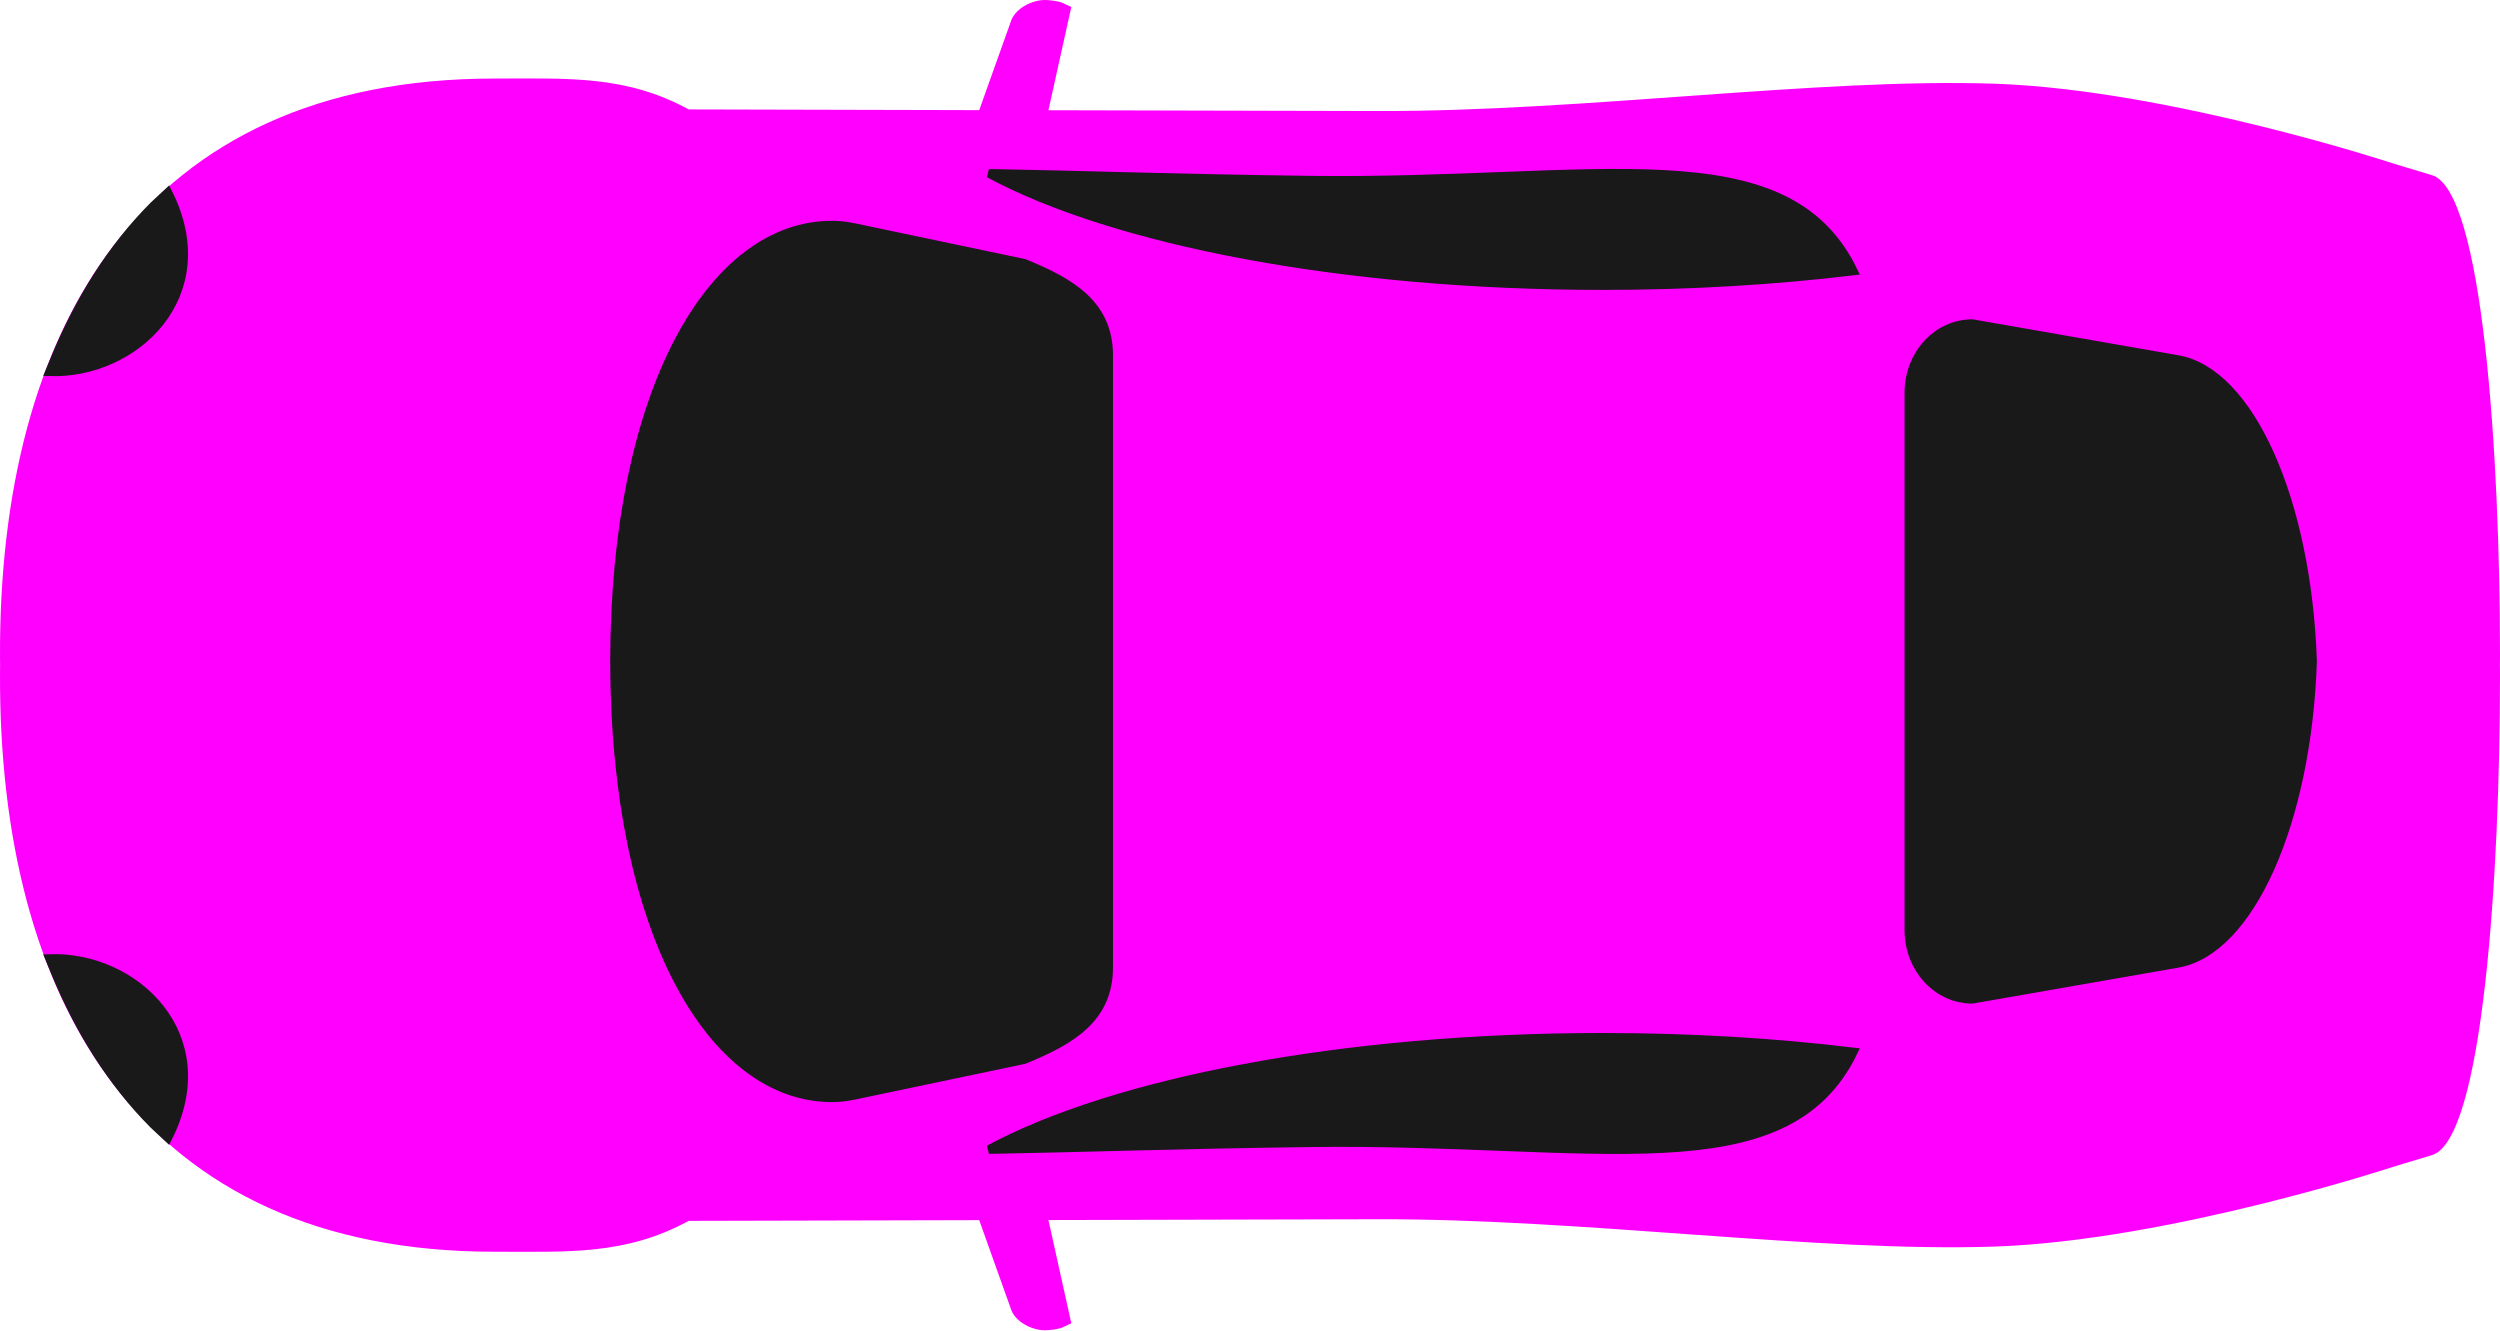
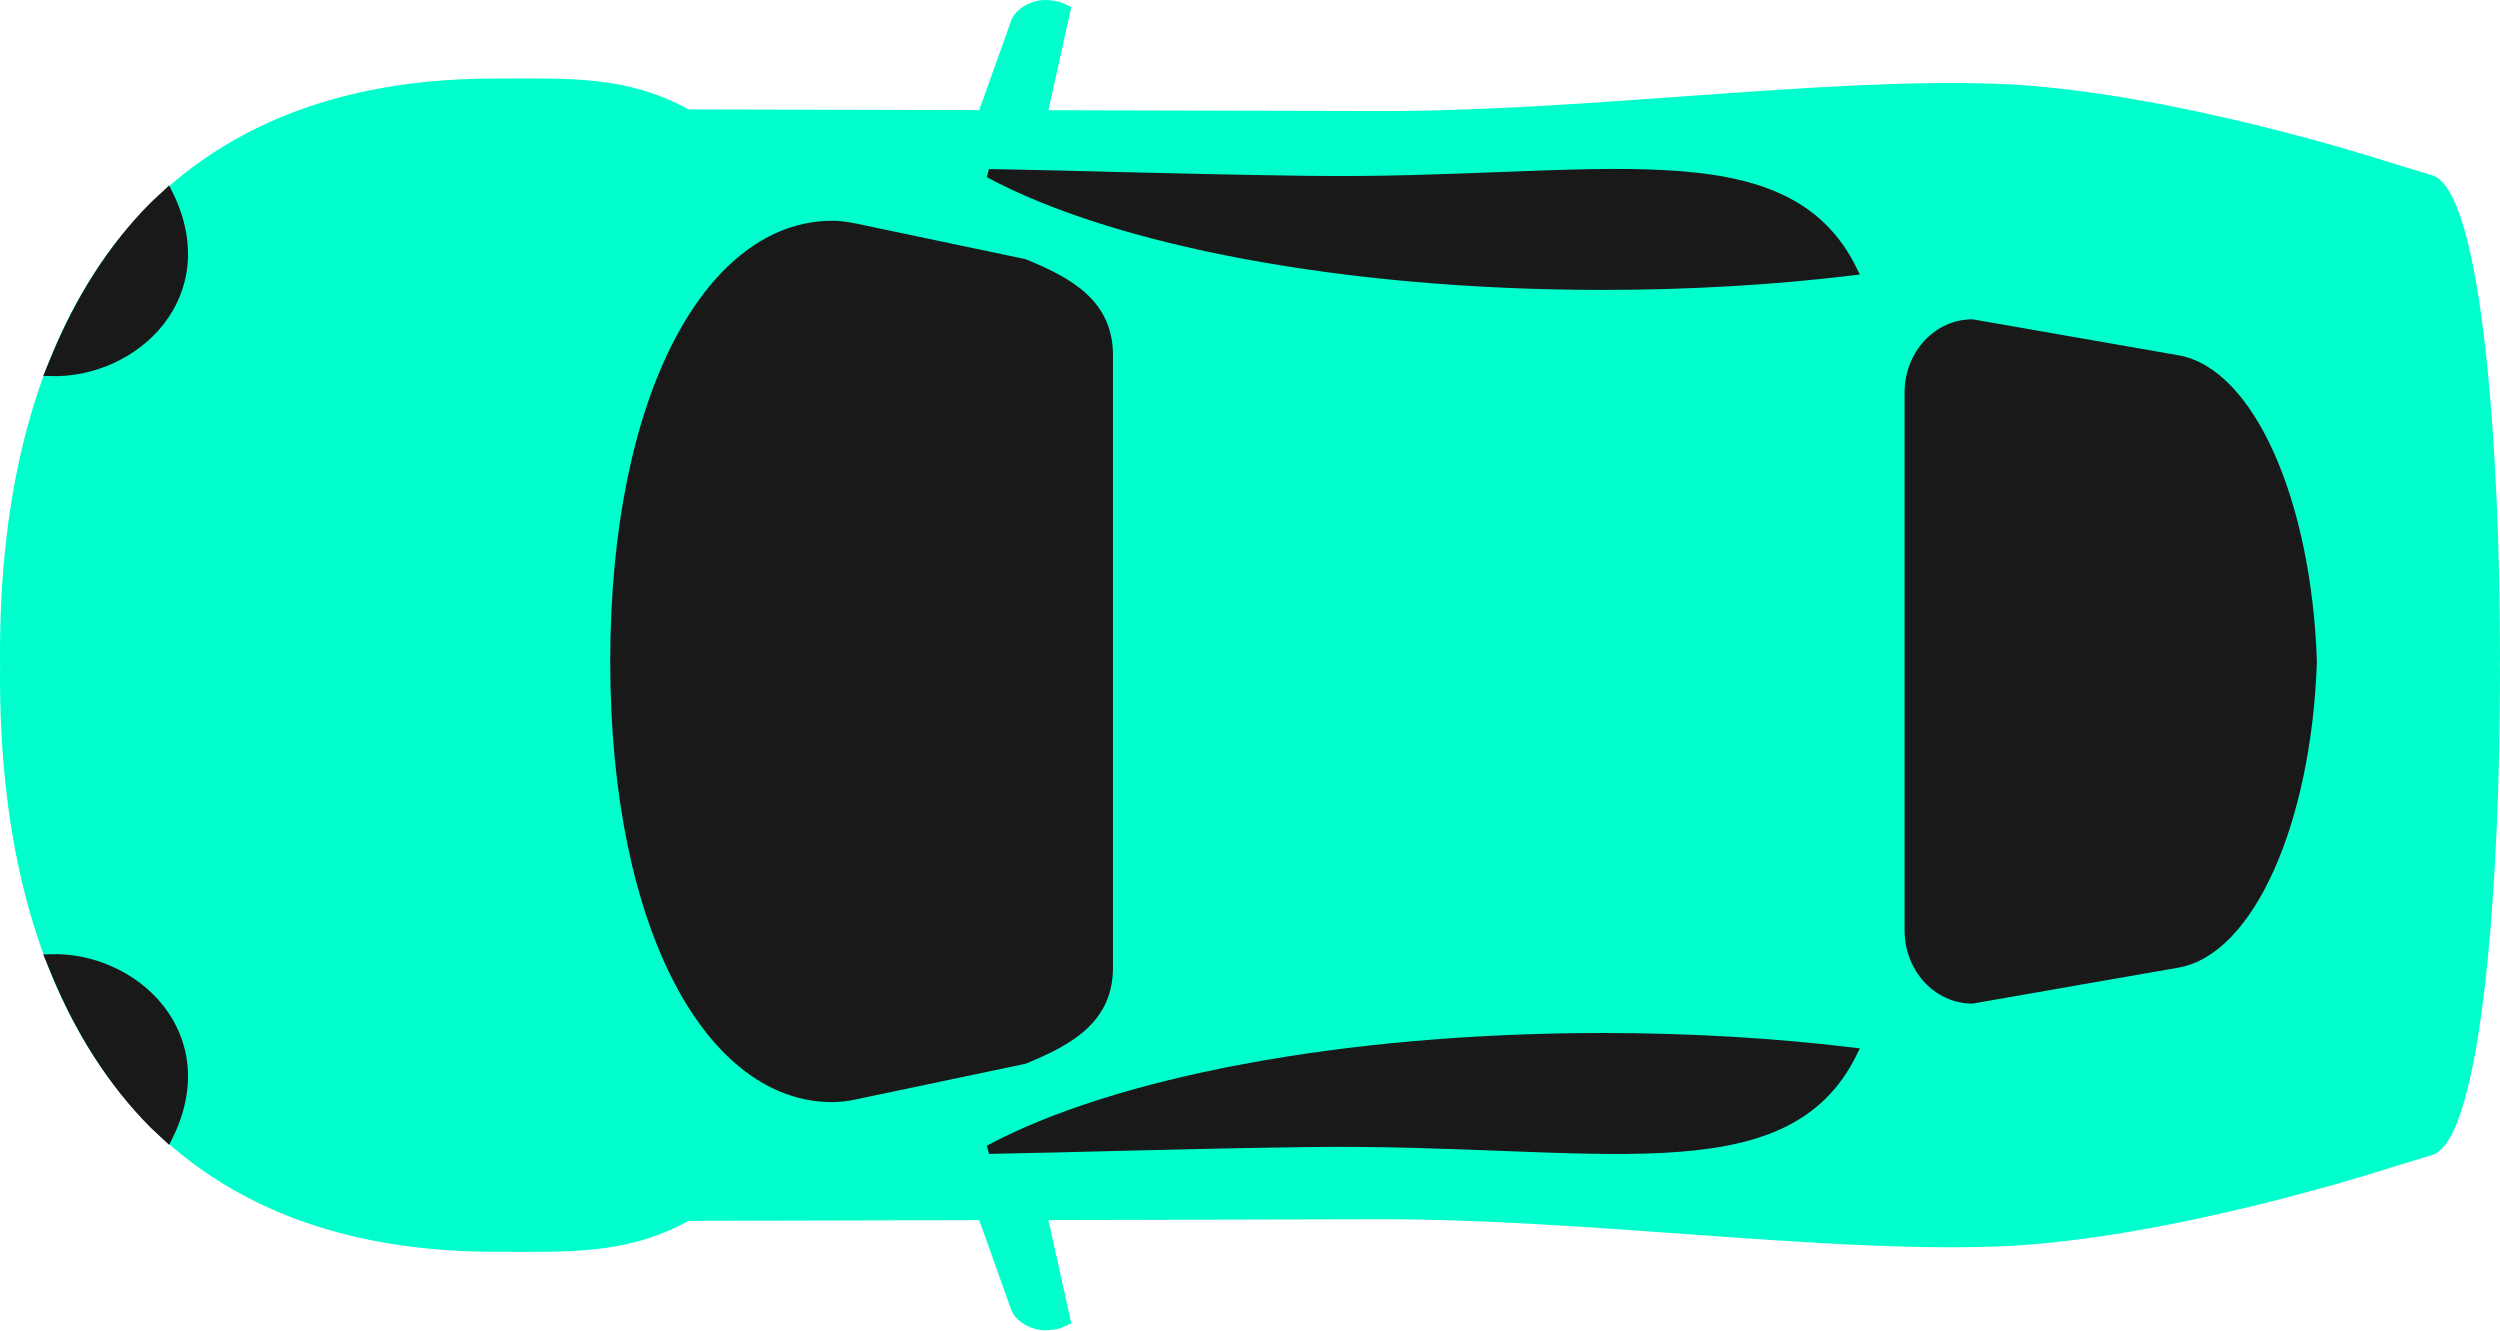
<svg xmlns="http://www.w3.org/2000/svg" width="1439.671" height="766.07" version="1.1" id="svg104">
  <defs id="defs64" />
  <g id="g102" transform="translate(-252.3426,-169.1283)">
    <g externalResourcesRequired="false" id="layer1" display="inline" style="display:inline">
      <g id="g3890">
-         <path d="m 854.097,169.129 c 2.296,0.015 7.185,0.508 9.844,1.554 l 5.327,2.487 -13.174,59.435 189.945,0.466 c 118.648,0.274 253.424,-19.075 354.494,-15.752 101.07,3.322 231.51,46.428 231.51,46.428 l 20.83,6.27 c 29.298,8.782 39.14,161.45 39.14,276.55 0,1.846 -0.041,3.736 -0.048,5.596 0.01,1.86 0.048,3.751 0.048,5.596 0,115.1 -9.842,267.768 -39.14,276.55 l -20.83,6.27 c 0,0 -130.44,43.106 -231.51,46.428 -101.07,3.322 -235.845,-16.027 -354.494,-15.752 l -189.945,0.466 13.174,59.435 -5.327,2.487 c -2.659,1.047 -7.548,1.54 -9.844,1.554 -1.292,0.01 -2.671,-0.123 -4.09,-0.415 -0.473,-0.097 -0.949,-0.234 -1.427,-0.363 -0.463,-0.125 -0.963,-0.26 -1.427,-0.415 -0.956,-0.32 -1.923,-0.7 -2.853,-1.14 -2.772,-1.313 -5.379,-3.155 -7.276,-5.441 -0.015,-0.018 -0.033,-0.035 -0.048,-0.052 -0.951,-1.155 -1.693,-2.409 -2.235,-3.783 l -18.5,-51.818 -167.308,0.415 c -36.373,19.802 -69.261,17.773 -111.998,17.773 -202.786,0 -285.54,-143.574 -284.584,-333.911 0,-1.294 0.029,-2.596 0.047,-3.886 -0.018,-1.29 -0.047,-2.593 -0.047,-3.886 -0.956,-190.338 81.799,-333.911 284.584,-333.911 42.737,0 75.625,-2.029 111.998,17.773 l 167.308,0.415 18.5,-51.817 c 0.542,-1.374 1.284,-2.628 2.235,-3.783 0.015,-0.017 0.032,-0.034 0.048,-0.052 1.897,-2.286 4.504,-4.128 7.276,-5.441 0.931,-0.44 1.897,-0.82 2.853,-1.14 0.464,-0.154 0.963,-0.29 1.427,-0.415 0.478,-0.129 0.954,-0.266 1.427,-0.363 1.419,-0.291 2.798,-0.423 4.09,-0.415 v -2.8e-4 z" id="path2853" style="fill:#ff00ff;fill-opacity:1" />
+         <path d="m 854.097,169.129 c 2.296,0.015 7.185,0.508 9.844,1.554 l 5.327,2.487 -13.174,59.435 189.945,0.466 c 118.648,0.274 253.424,-19.075 354.494,-15.752 101.07,3.322 231.51,46.428 231.51,46.428 l 20.83,6.27 c 29.298,8.782 39.14,161.45 39.14,276.55 0,1.846 -0.041,3.736 -0.048,5.596 0.01,1.86 0.048,3.751 0.048,5.596 0,115.1 -9.842,267.768 -39.14,276.55 l -20.83,6.27 c 0,0 -130.44,43.106 -231.51,46.428 -101.07,3.322 -235.845,-16.027 -354.494,-15.752 l -189.945,0.466 13.174,59.435 -5.327,2.487 c -2.659,1.047 -7.548,1.54 -9.844,1.554 -1.292,0.01 -2.671,-0.123 -4.09,-0.415 -0.473,-0.097 -0.949,-0.234 -1.427,-0.363 -0.463,-0.125 -0.963,-0.26 -1.427,-0.415 -0.956,-0.32 -1.923,-0.7 -2.853,-1.14 -2.772,-1.313 -5.379,-3.155 -7.276,-5.441 -0.015,-0.018 -0.033,-0.035 -0.048,-0.052 -0.951,-1.155 -1.693,-2.409 -2.235,-3.783 l -18.5,-51.818 -167.308,0.415 c -36.373,19.802 -69.261,17.773 -111.998,17.773 -202.786,0 -285.54,-143.574 -284.584,-333.911 0,-1.294 0.029,-2.596 0.047,-3.886 -0.018,-1.29 -0.047,-2.593 -0.047,-3.886 -0.956,-190.338 81.799,-333.911 284.584,-333.911 42.737,0 75.625,-2.029 111.998,17.773 l 167.308,0.415 18.5,-51.817 c 0.542,-1.374 1.284,-2.628 2.235,-3.783 0.015,-0.017 0.032,-0.034 0.048,-0.052 1.897,-2.286 4.504,-4.128 7.276,-5.441 0.931,-0.44 1.897,-0.82 2.853,-1.14 0.464,-0.154 0.963,-0.29 1.427,-0.415 0.478,-0.129 0.954,-0.266 1.427,-0.363 1.419,-0.291 2.798,-0.423 4.09,-0.415 v -2.8e-4 z" id="path2853" style="fill:#00ffcc" />
        <path d="m 1175.311,766.499 c 50.775,0 99.388,2.985 144.29,8.395 -39.051,80.775 -149.119,50.185 -312.834,52.284 -75.615,0.97 -136.272,3.116 -184.951,3.938 71.77,-38.692 203.208,-64.616 353.495,-64.616 z" id="path3643" style="opacity:1;fill:#191919;fill-opacity:1;stroke:#191919;stroke-width:5;stroke-miterlimit:4;stroke-dasharray:none;stroke-opacity:1" />
        <path d="m 280.916,721.105 v 0 c 48.902,-1.693 97.951,44.14 68.102,103.22 v 0 l -8.288,-7.733 c -24.181,-24.342 -42.775,-54.201 -56.628,-87.767 z" id="path3707" stroke-miterlimit="4" style="fill:#191919;fill-opacity:1;fill-rule:nonzero;stroke:#191919;stroke-width:5;stroke-miterlimit:4;stroke-dasharray:none" />
        <path d="m 1388.132,355.515 118.323,20.675 c 41.319,7.22 74.491,80.873 77.614,173.847 -3.123,92.974 -36.295,166.628 -77.614,173.847 l -118.323,20.675 c -20.234,0 -36.524,-17.749 -36.524,-39.796 V 395.311 c 0,-22.047 16.29,-39.796 36.524,-39.796 z" id="rect2864" stroke-miterlimit="4" style="opacity:1;fill:#191919;fill-opacity:1;stroke:#191919;stroke-width:5;stroke-miterlimit:4" />
        <path d="m 731.505,298.775 c 4.519,0 8.969,0.551 13.364,1.606 0.016,-0.017 0.032,-0.035 0.047,-0.052 l 97.16,20.416 c 26.979,10.952 48.699,23.665 48.699,53.061 V 726.269 c 0,29.396 -21.72,42.109 -48.699,53.061 l -97.16,20.416 c -0.016,-0.017 -0.032,-0.035 -0.047,-0.052 -4.395,1.056 -8.845,1.606 -13.364,1.606 -69.085,0 -125.093,-95.116 -125.266,-251.263 0.173,-156.146 56.181,-251.263 125.266,-251.263 z" id="path3703" stroke-miterlimit="4" style="opacity:1;fill:#191919;fill-opacity:1;stroke:#191919;stroke-width:5;stroke-miterlimit:4;stroke-dashoffset:0" />
        <path d="m 1175.311,333.576 c 50.775,0 99.388,-2.985 144.29,-8.394 -39.051,-80.775 -149.119,-50.185 -312.834,-52.284 -75.615,-0.97 -136.272,-3.116 -184.951,-3.938 71.77,38.692 203.208,64.616 353.495,64.616 z" id="path4157" style="opacity:1;fill:#191919;fill-opacity:1;stroke:#191919;stroke-width:5;stroke-miterlimit:4;stroke-dasharray:none;stroke-opacity:1" />
        <path d="m 280.916,383.222 v 0 c 48.902,1.693 97.951,-44.14 68.102,-103.22 v 0 l -8.288,7.733 c -24.181,24.342 -42.775,54.201 -56.628,87.767 z" id="path3707-5" stroke-miterlimit="4" style="display:inline;fill:#191919;fill-opacity:1;fill-rule:nonzero;stroke:#191919;stroke-width:5;stroke-miterlimit:4;stroke-dasharray:none" />
      </g>
    </g>
  </g>
</svg>
